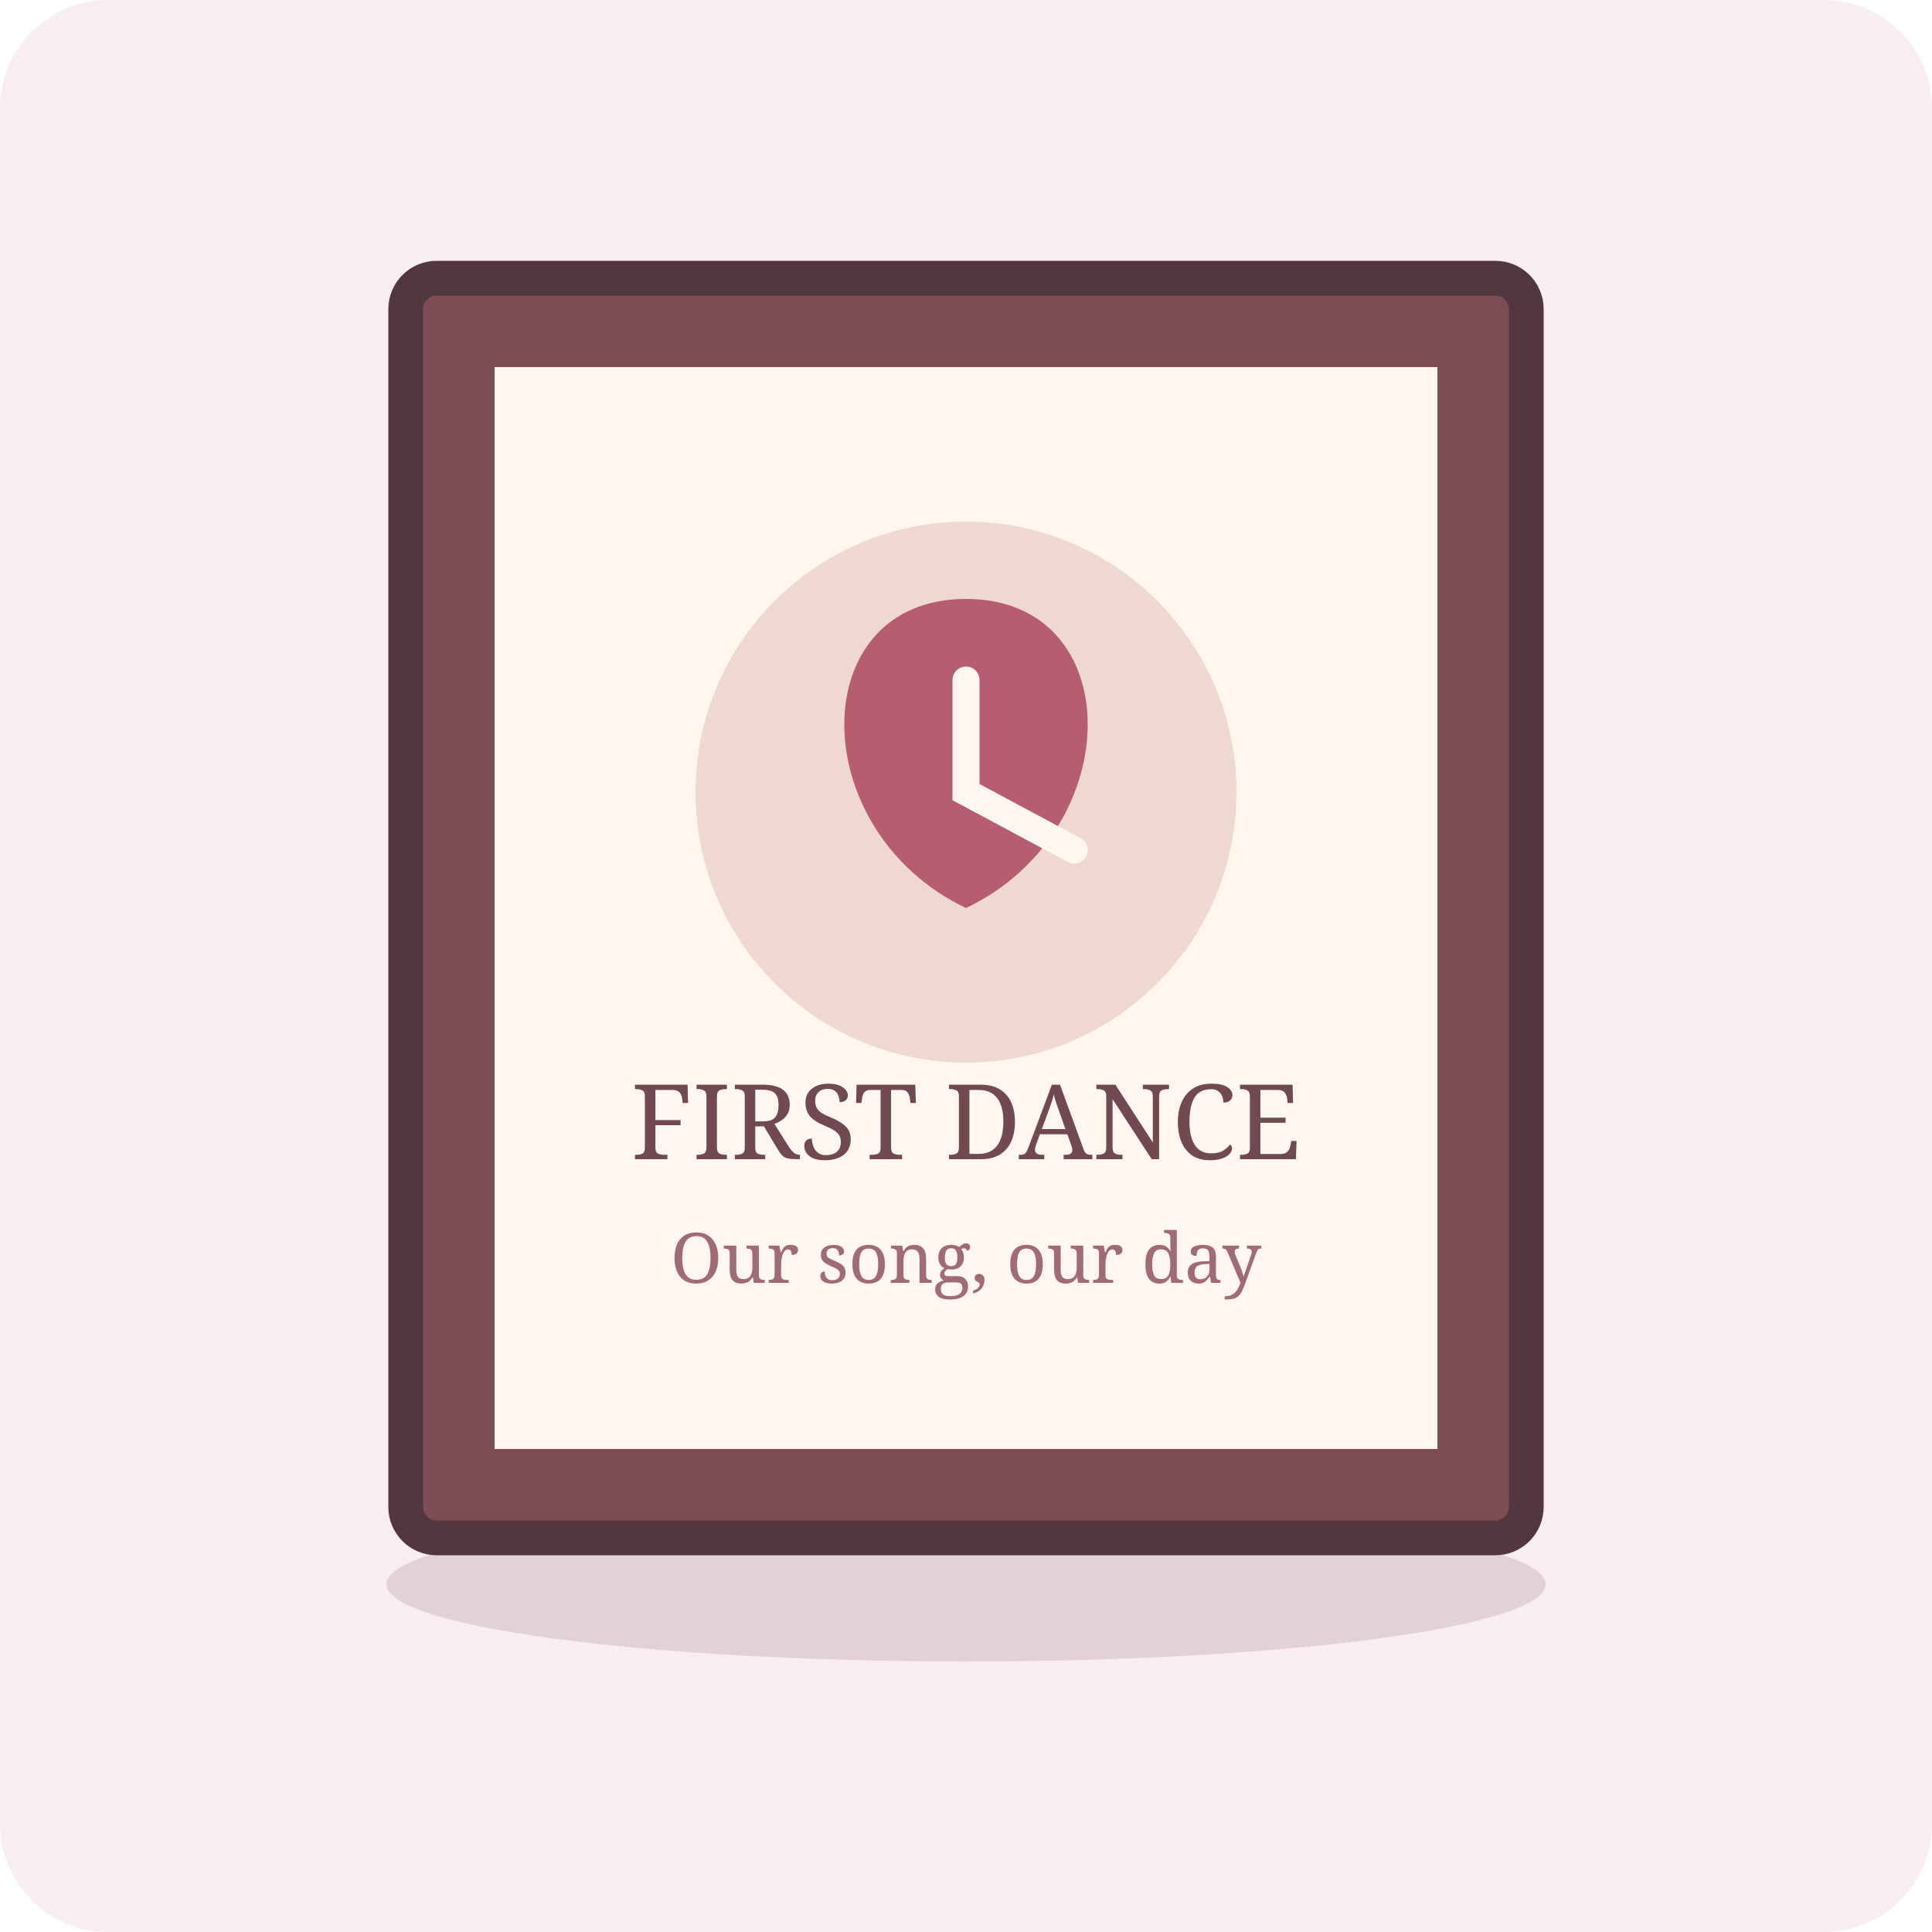
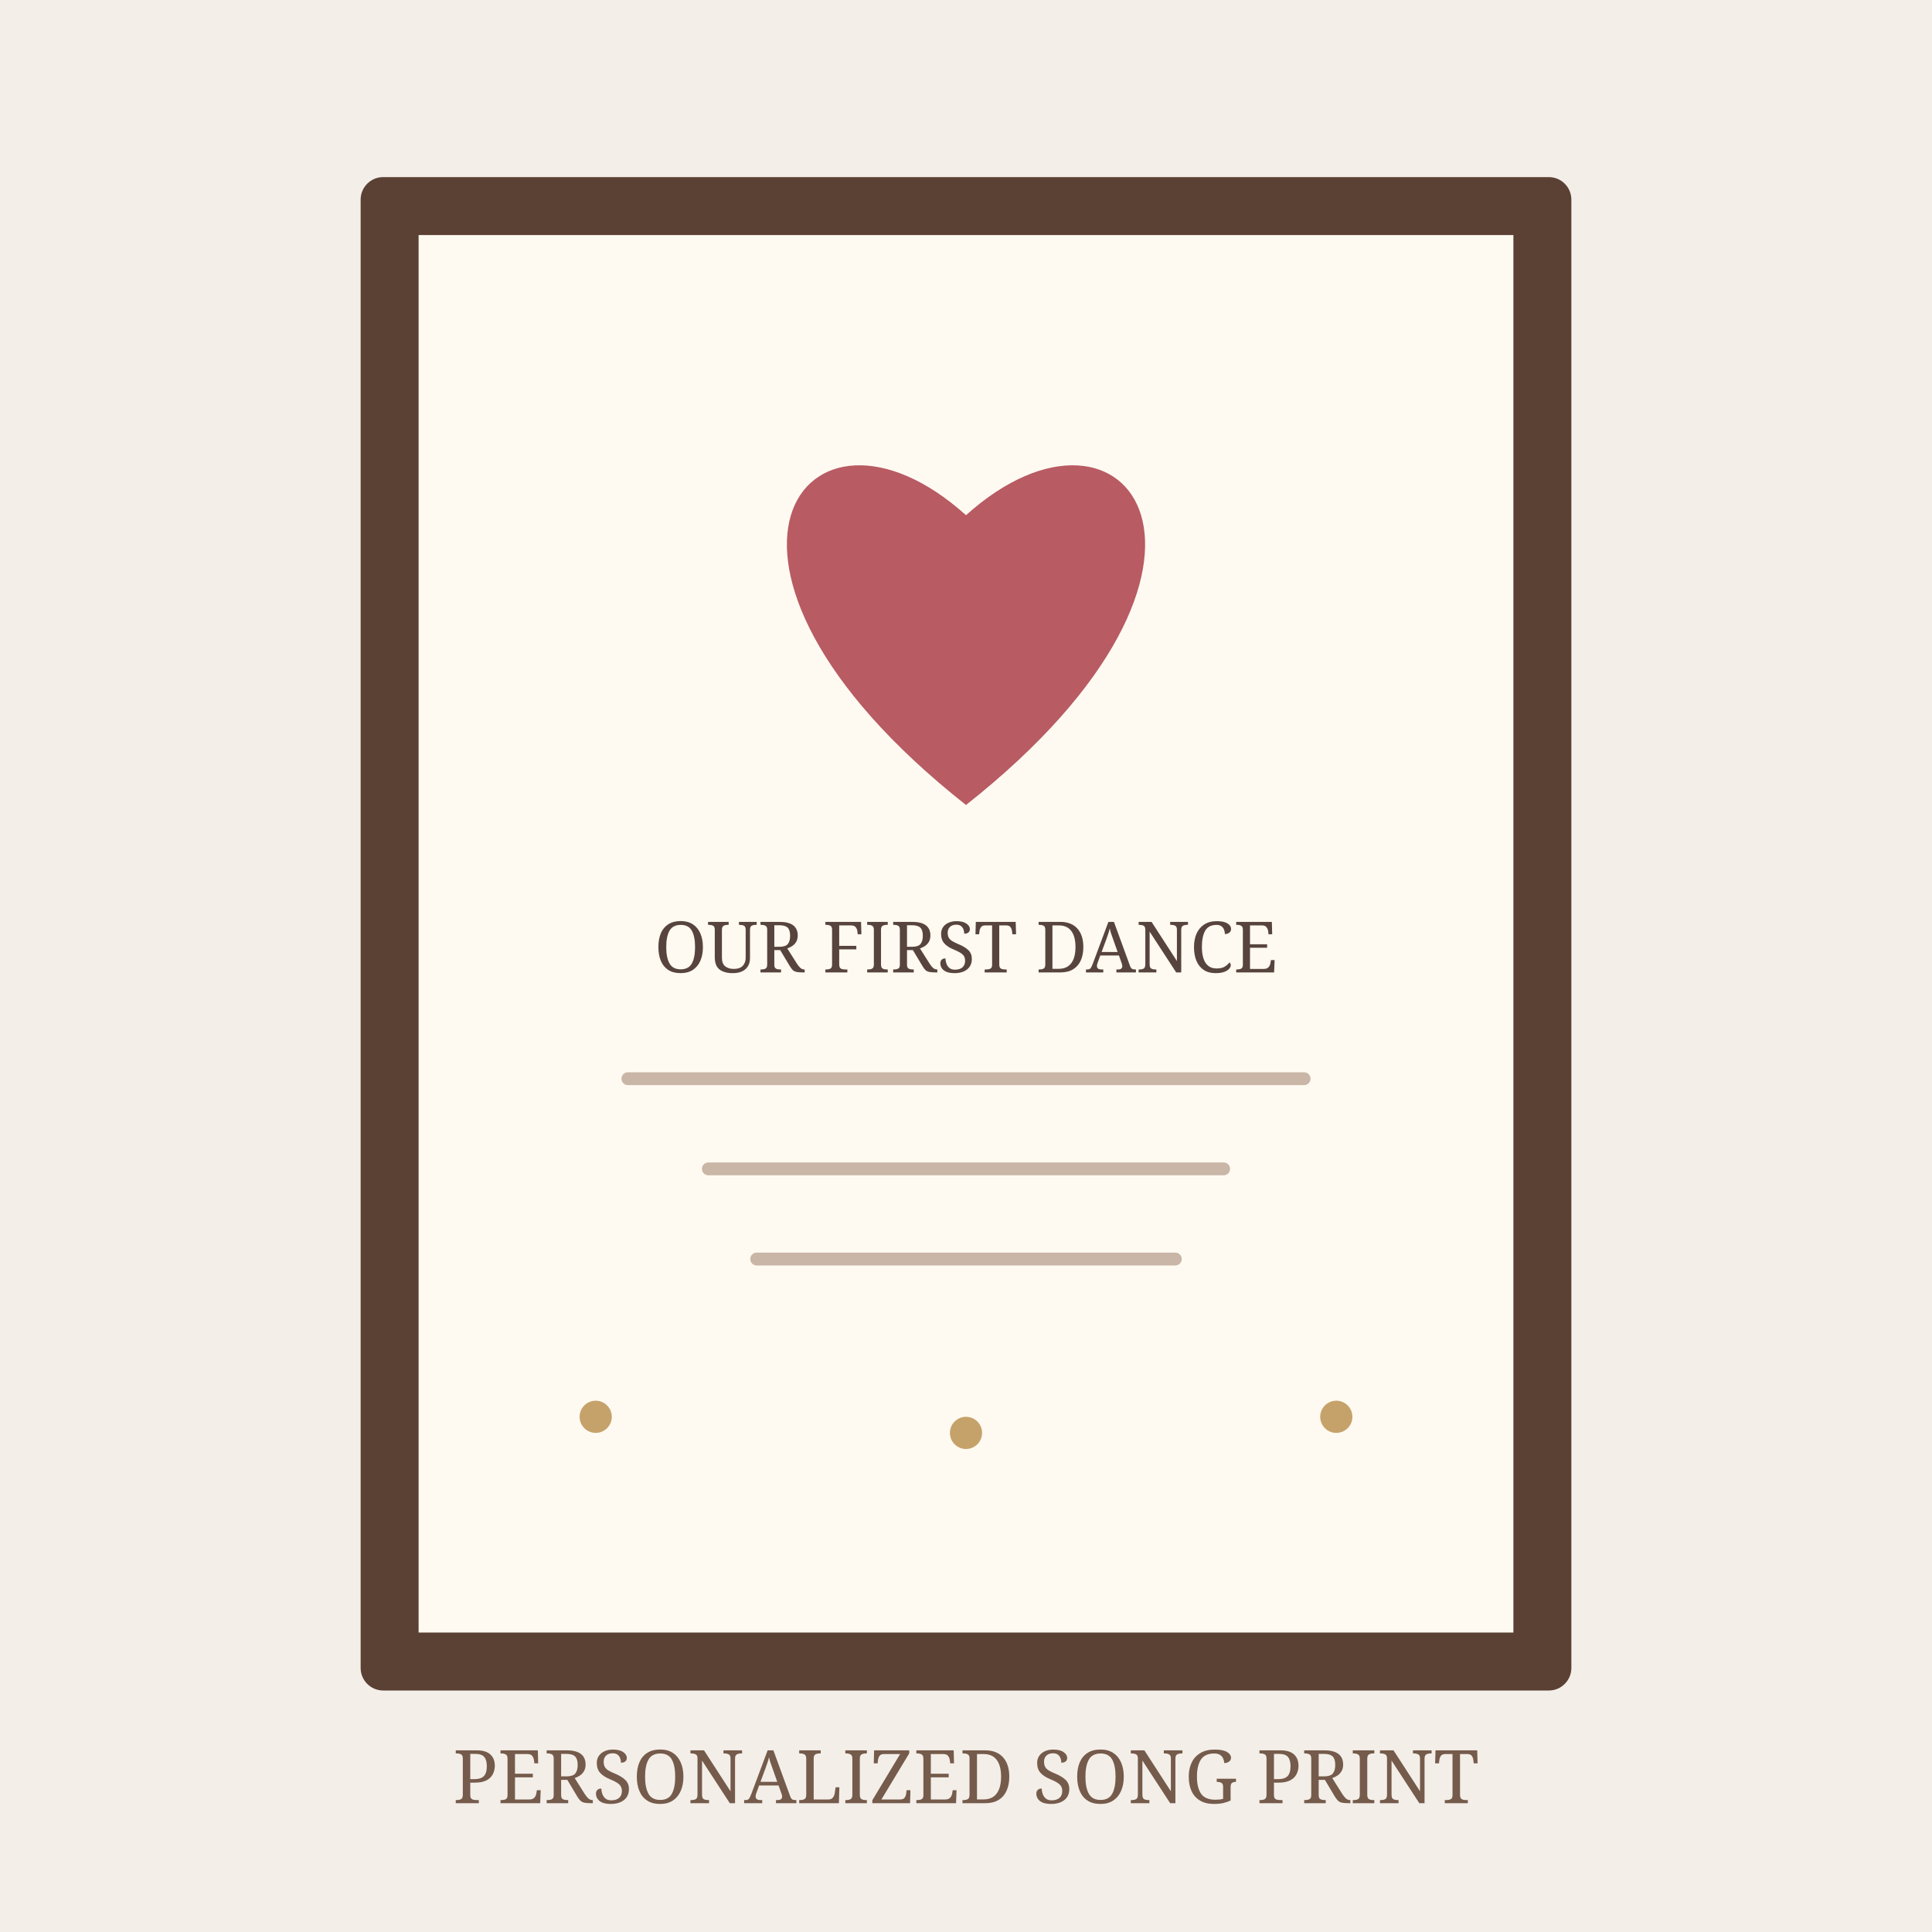
- <svg xmlns="http://www.w3.org/2000/svg" viewBox="0 0 500 500">
-   <rect width="500" height="500" rx="28" fill="#f8edf0" />
-   <ellipse cx="250" cy="410" rx="150" ry="20" fill="#e3d2d5" />
-   <rect x="105" y="72" width="290" height="326" rx="8" fill="#7c4d54" stroke="#52373e" stroke-width="9" />
-   <rect x="128" y="95" width="244" height="280" fill="#fff7ed" />
-   <circle cx="250" cy="205" r="70" fill="#f0d8d2" />
-   <path d="M250 155 C208 155 208 215 250 235 C292 215 292 155 250 155Z" fill="#b75d70" />
-   <path d="M250 176 V205 L278 220" fill="none" stroke="#fff7ed" stroke-width="7" stroke-linecap="round" />
-   <text x="250" y="300" text-anchor="middle" font-family="Georgia" font-size="27" fill="#714951">FIRST DANCE</text>
-   <text x="250" y="332" text-anchor="middle" font-family="Georgia" font-size="18" fill="#a06b74">Our song, our day</text>
+ <svg xmlns="http://www.w3.org/2000/svg" viewBox="0 0 600 600">
+   <rect width="600" height="600" fill="#f3eee8" />
+   <rect x="112" y="55" width="376" height="470" rx="7" fill="#5b4034" />
+   <rect x="130" y="73" width="340" height="434" fill="#fffaf1" />
+   <path d="M300 160 C250 115 205 175 300 250 C395 175 350 115 300 160Z" fill="#b85b63" />
+   <text x="300" y="302" text-anchor="middle" font-family="Georgia" font-size="22" fill="#57443e">OUR FIRST DANCE</text>
+   <path d="M195 335h210M220 363h160M235 391h130" stroke="#c9b6a7" stroke-width="4" stroke-linecap="round" />
+   <g fill="#c6a26b">
+     <circle cx="185" cy="440" r="5" />
+     <circle cx="415" cy="440" r="5" />
+     <circle cx="300" cy="445" r="5" />
+   </g>
+   <text x="300" y="560" text-anchor="middle" font-family="Georgia" font-size="23" fill="#755b4b">PERSONALIZED SONG PRINT</text>
</svg>
